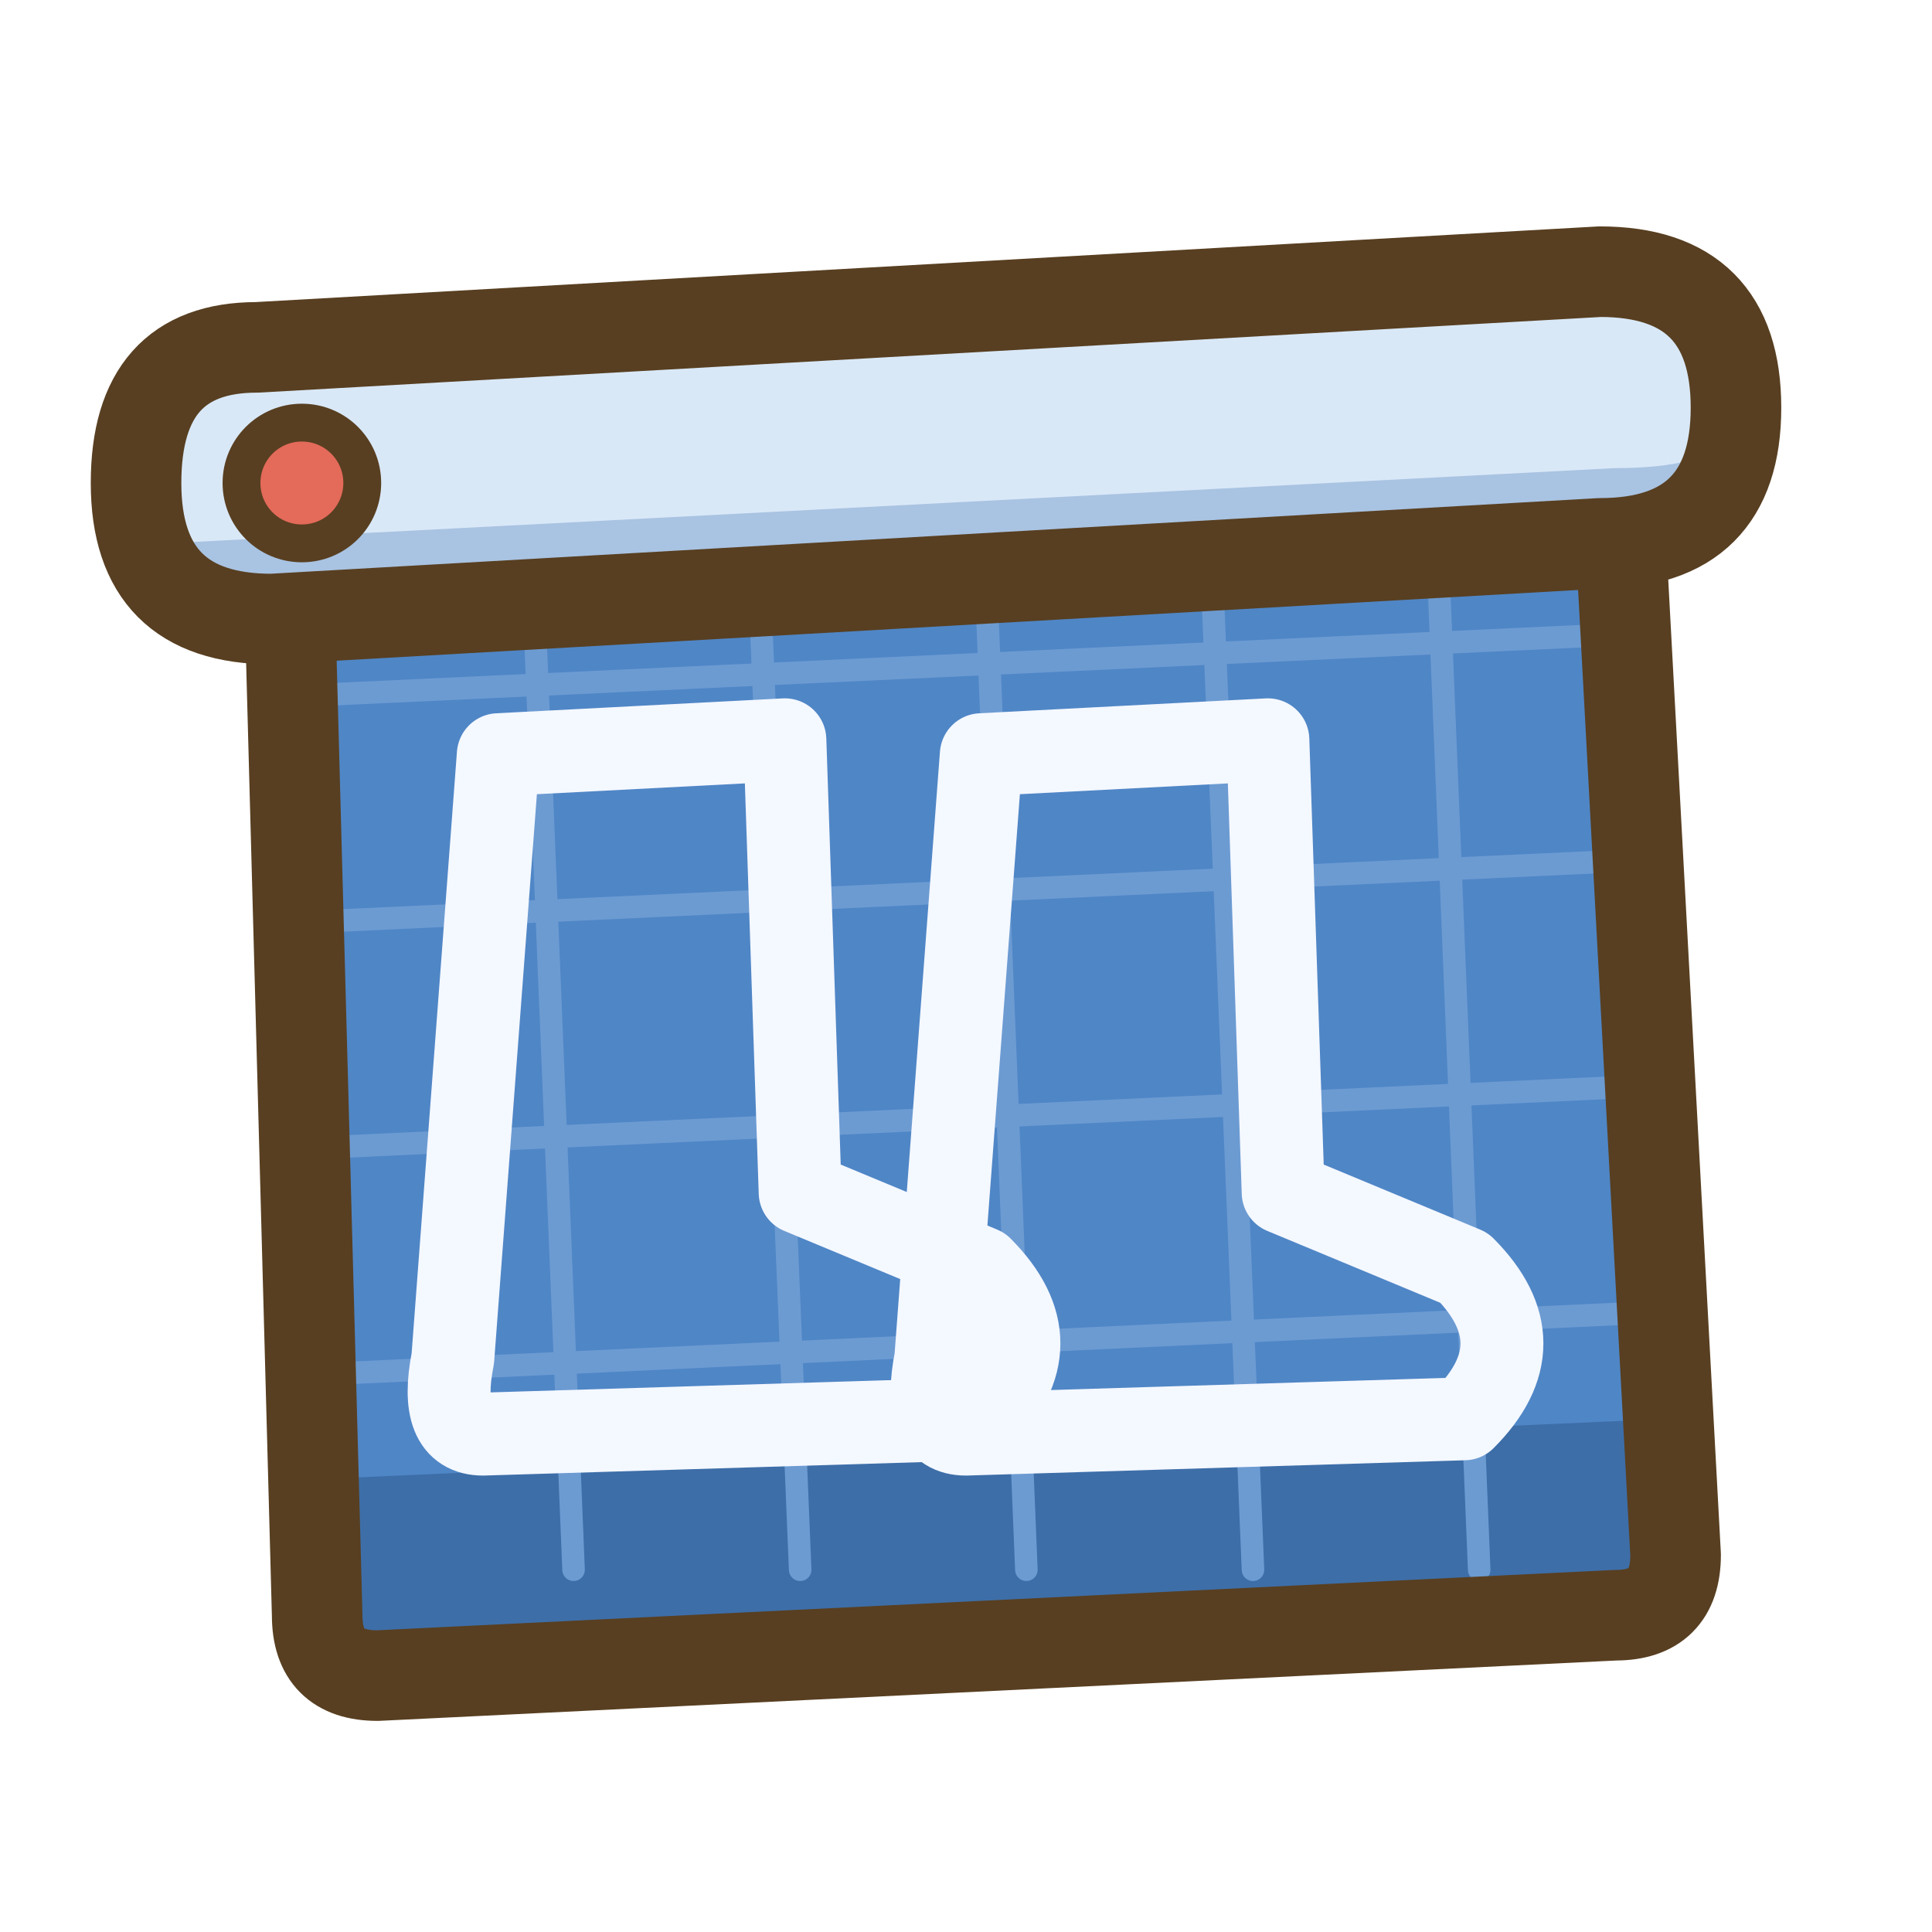
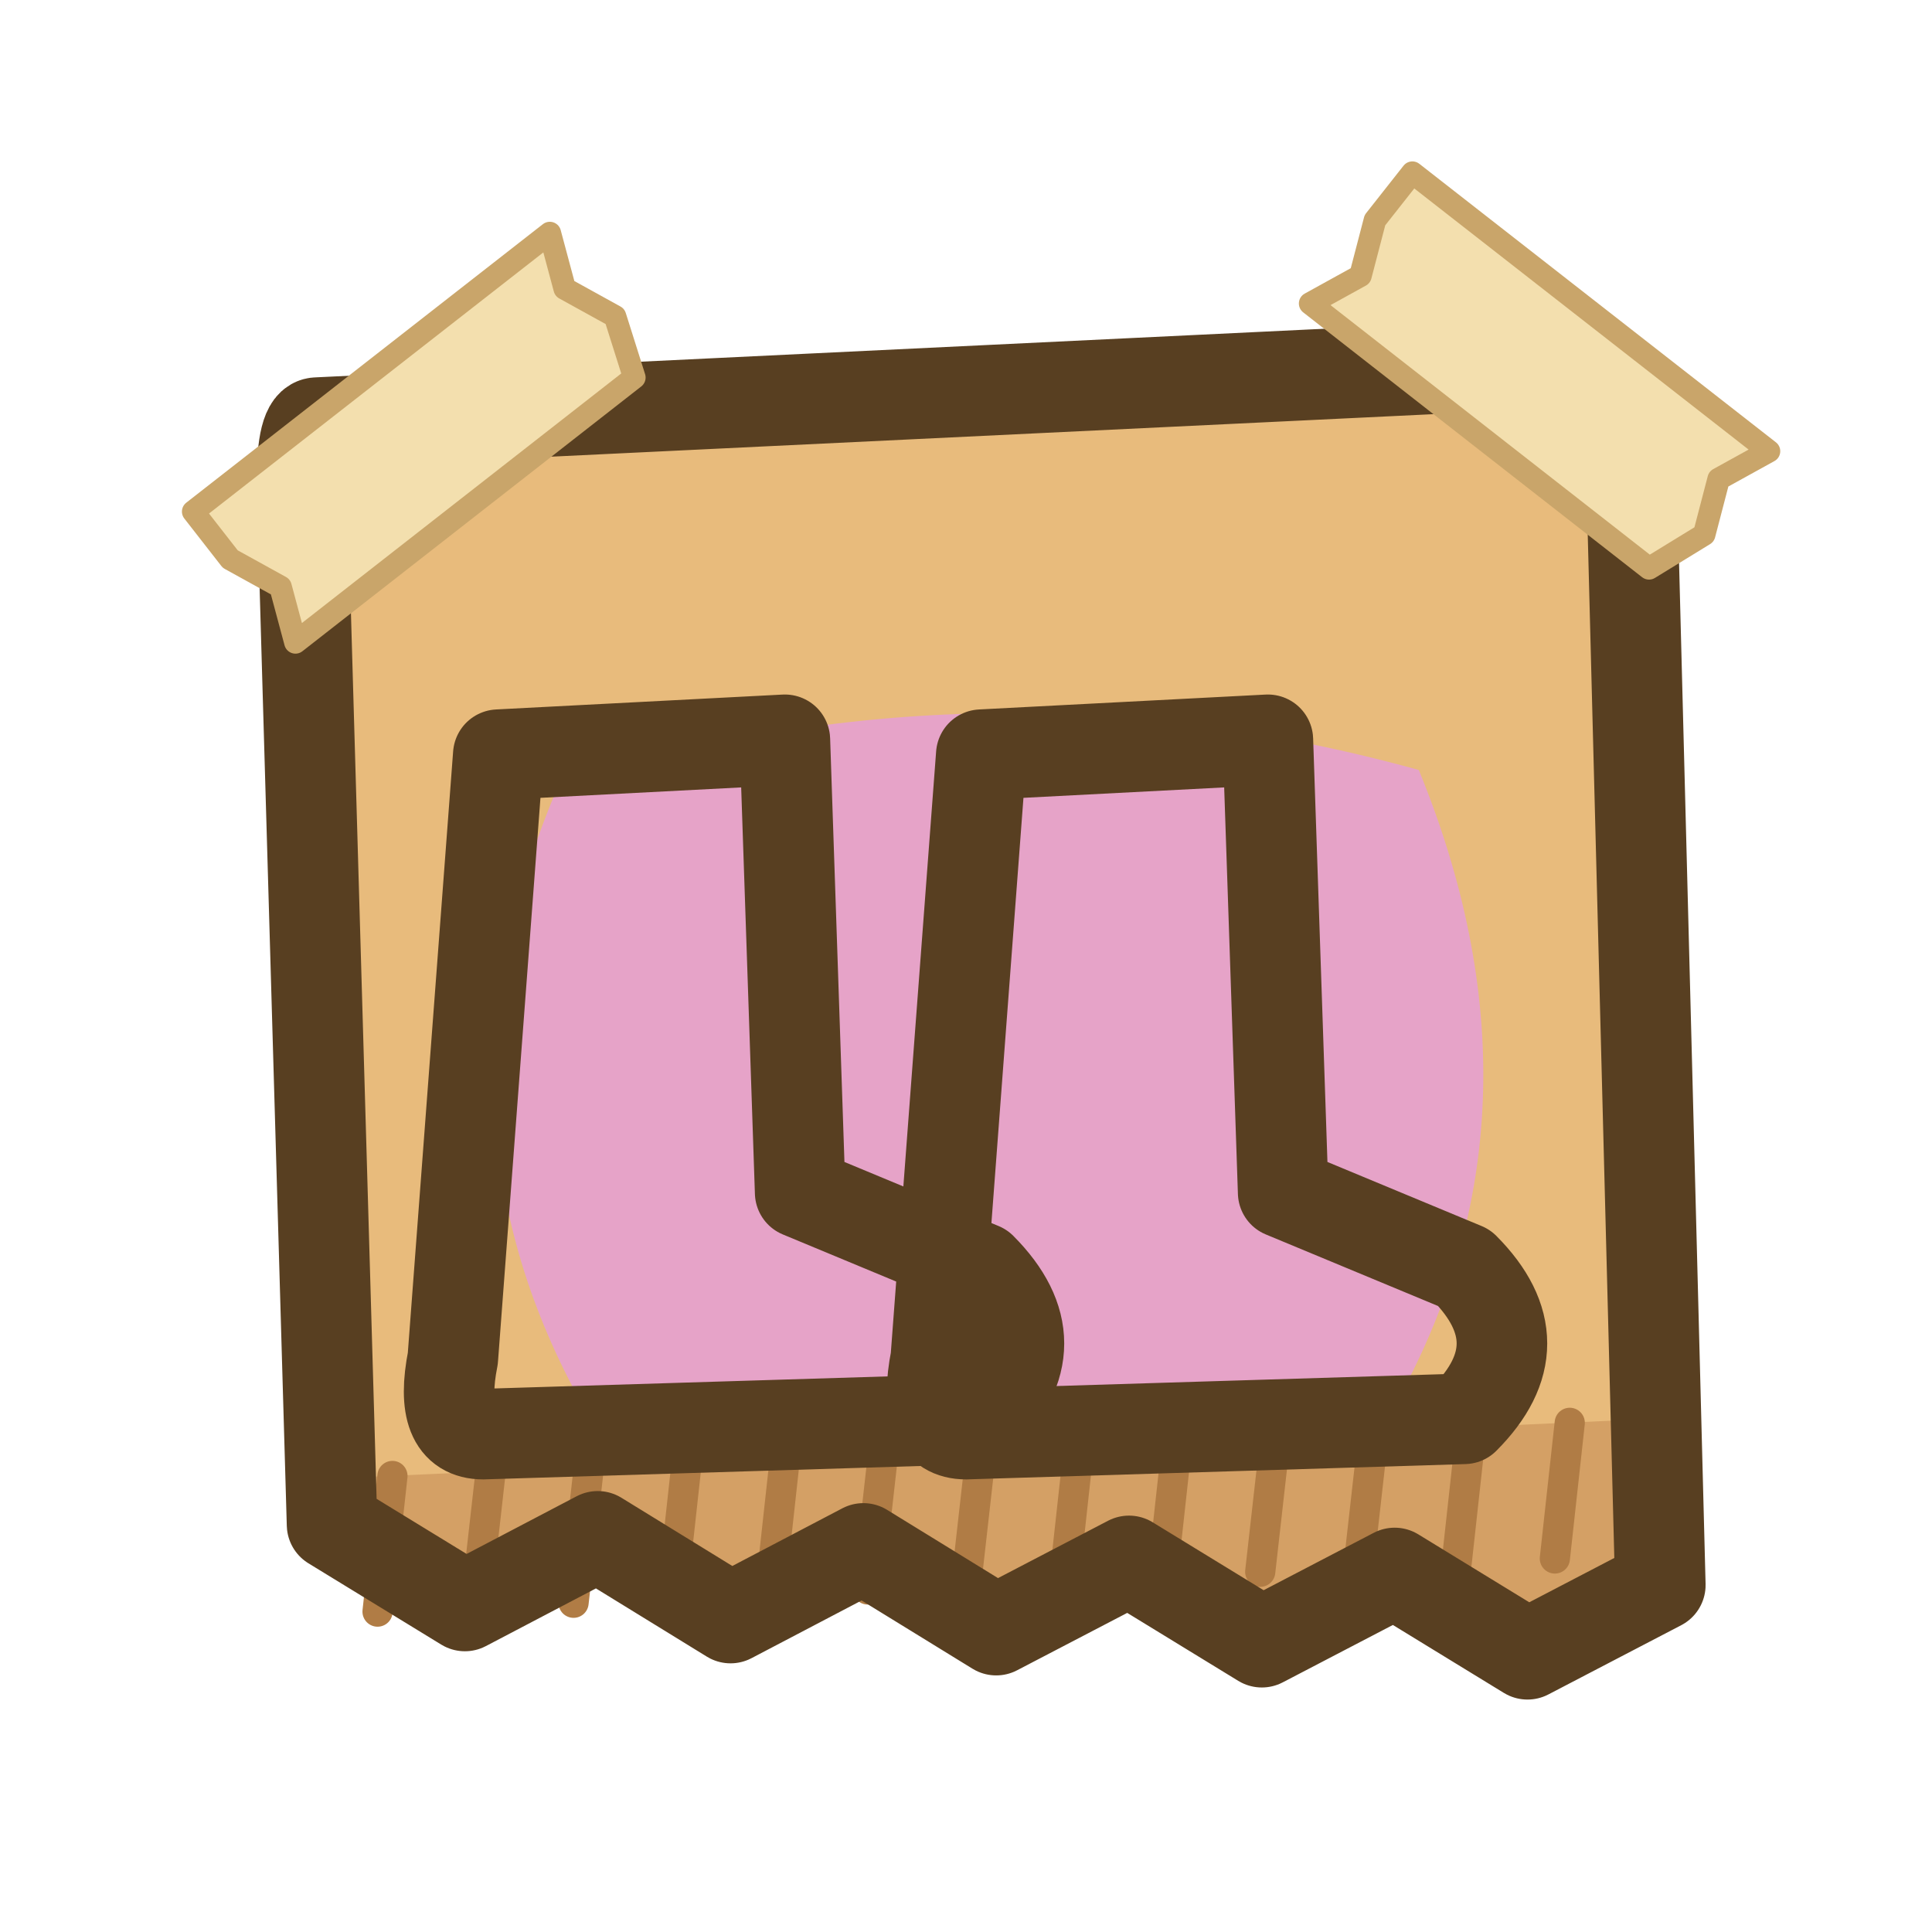
<svg xmlns="http://www.w3.org/2000/svg" width="48" height="48" viewBox="0 0 48 48">
-   <path d="M8.63 10.88 L38.63 9.38 Q40.13 9.38 40.13 10.88 L41.63 38.63 Q41.63 40.13 40.13 40.13 L9.38 41.63 Q7.88 41.63 7.88 40.13 L7.13 12.38 Q7.13 10.88 8.63 10.88 Z" fill="#4f86c6" />
-   <path d="M7.88 36.75 L41.44 35.25 L41.63 38.63 Q41.63 40.13 40.13 40.13 L9.38 41.63 Q7.88 41.63 7.88 40.13 Z" fill="#3d6ea8" />
-   <path d="M13.13 11.63 L14.25 39" fill="none" stroke="#6c9bd2" stroke-width="0.56" stroke-linejoin="round" stroke-linecap="round" />
-   <path d="M18.75 11.63 L19.88 39" fill="none" stroke="#6c9bd2" stroke-width="0.56" stroke-linejoin="round" stroke-linecap="round" />
-   <path d="M24.38 11.63 L25.5 39" fill="none" stroke="#6c9bd2" stroke-width="0.56" stroke-linejoin="round" stroke-linecap="round" />
-   <path d="M30 11.63 L31.13 39" fill="none" stroke="#6c9bd2" stroke-width="0.56" stroke-linejoin="round" stroke-linecap="round" />
-   <path d="M35.63 11.63 L36.75 39" fill="none" stroke="#6c9bd2" stroke-width="0.56" stroke-linejoin="round" stroke-linecap="round" />
-   <path d="M8.25 17.25 L40.5 15.75" fill="none" stroke="#6c9bd2" stroke-width="0.56" stroke-linejoin="round" stroke-linecap="round" />
-   <path d="M8.25 22.88 L40.5 21.38" fill="none" stroke="#6c9bd2" stroke-width="0.56" stroke-linejoin="round" stroke-linecap="round" />
-   <path d="M8.25 28.5 L40.5 27" fill="none" stroke="#6c9bd2" stroke-width="0.56" stroke-linejoin="round" stroke-linecap="round" />
-   <path d="M8.25 34.13 L40.5 32.63" fill="none" stroke="#6c9bd2" stroke-width="0.56" stroke-linejoin="round" stroke-linecap="round" />
-   <path d="M8.63 10.88 L38.63 9.38 Q40.13 9.38 40.13 10.88 L41.63 38.63 Q41.63 40.13 40.13 40.13 L9.38 41.63 Q7.88 41.63 7.88 40.13 L7.13 12.38 Q7.13 10.88 8.63 10.88 Z" fill="none" stroke="#583f21" stroke-width="2.25" stroke-linejoin="round" stroke-linecap="round" />
-   <path d="M6.38 8.63 L39.75 6.75 Q43.13 6.75 43.13 10.13 Q43.13 13.5 39.75 13.5 L6.75 15.38 Q3.38 15.38 3.38 12 Q3.38 8.63 6.38 8.63 Z" fill="#d9e8f7" />
-   <path d="M4.13 13.5 L40.13 11.63 Q42.38 11.63 42.94 10.88 Q42.75 13.5 39.75 13.5 L6.75 15.38 Q4.13 15.38 3.75 13.88 Z" fill="#a9c3e2" />
-   <path d="M6.38 8.63 L39.75 6.75 Q43.13 6.75 43.13 10.13 Q43.13 13.5 39.75 13.5 L6.75 15.38 Q3.38 15.38 3.38 12 Q3.38 8.63 6.38 8.63 Z" fill="none" stroke="#583f21" stroke-width="2.25" stroke-linejoin="round" stroke-linecap="round" />
-   <path d="M7.5 10.5 C8.33 10.5 9 11.17 9 12 C9 12.83 8.33 13.5 7.5 13.5 C6.67 13.5 6 12.83 6 12 C6 11.17 6.67 10.5 7.5 10.5 Z" fill="#e46a5a" stroke="#583f21" stroke-width="0.94" stroke-linejoin="round" stroke-linecap="round" />
-   <path d="M12.38 18.75 L19.5 18.38 L19.88 29.63 L24.38 31.5 Q26.25 33.38 24.38 35.25 L12 35.63 Q10.88 35.63 11.25 33.75 Z" fill="none" stroke="#f4f8ff" stroke-width="2.06" stroke-linejoin="round" stroke-linecap="round" />
-   <path d="M24.38 18.75 L31.5 18.38 L31.88 29.63 L36.38 31.5 Q38.25 33.38 36.38 35.25 L24 35.63 Q22.88 35.63 23.25 33.75 Z" fill="none" stroke="#f4f8ff" stroke-width="2.06" stroke-linejoin="round" stroke-linecap="round" />
+   <path d="M7.88 10.5 L39 9 Q40.5 9 40.5 10.5 L41.25 39.38 L41.25 39.38 L37.95 41.1 L34.65 39.08 L31.35 40.8 L28.05 38.78 L24.75 40.5 L21.45 38.47 L18.15 40.2 L14.85 38.17 L11.55 39.9 L8.25 37.88 L7.5 12 Q7.5 10.5 7.88 10.5 Z" fill="#e8bb7c" />
+   <path d="M7.88 36.75 L41.06 35.25 L41.25 39.38 L41.25 39.38 L37.95 41.1 L34.65 39.08 L31.35 40.8 L28.05 38.78 L24.75 40.5 L21.45 38.47 L18.15 40.2 L14.85 38.17 L11.55 39.9 L8.25 37.88 Z" fill="#d4a065" />
+   <path d="M9.75 36.67 L9.38 40.04" fill="none" stroke="#b07c45" stroke-width="0.75" stroke-linejoin="round" stroke-linecap="round" />
+   <path d="M12.19 36.56 L11.81 39.93" fill="none" stroke="#b07c45" stroke-width="0.75" stroke-linejoin="round" stroke-linecap="round" />
+   <path d="M14.63 36.45 L14.25 39.82" fill="none" stroke="#b07c45" stroke-width="0.75" stroke-linejoin="round" stroke-linecap="round" />
+   <path d="M17.06 36.34 L16.69 39.71" fill="none" stroke="#b07c45" stroke-width="0.75" stroke-linejoin="round" stroke-linecap="round" />
+   <path d="M19.5 36.23 L19.13 39.6" fill="none" stroke="#b07c45" stroke-width="0.75" stroke-linejoin="round" stroke-linecap="round" />
+   <path d="M21.94 36.12 L21.56 39.49" fill="none" stroke="#b07c45" stroke-width="0.75" stroke-linejoin="round" stroke-linecap="round" />
+   <path d="M24.38 36.01 L24 39.38" fill="none" stroke="#b07c45" stroke-width="0.75" stroke-linejoin="round" stroke-linecap="round" />
+   <path d="M26.81 35.9 L26.44 39.27" fill="none" stroke="#b07c45" stroke-width="0.75" stroke-linejoin="round" stroke-linecap="round" />
+   <path d="M29.25 35.79 L28.88 39.16" fill="none" stroke="#b07c45" stroke-width="0.75" stroke-linejoin="round" stroke-linecap="round" />
+   <path d="M31.69 35.68 L31.31 39.05" fill="none" stroke="#b07c45" stroke-width="0.75" stroke-linejoin="round" stroke-linecap="round" />
+   <path d="M34.13 35.57 L33.75 38.94" fill="none" stroke="#b07c45" stroke-width="0.75" stroke-linejoin="round" stroke-linecap="round" />
+   <path d="M36.56 35.46 L36.19 38.83" fill="none" stroke="#b07c45" stroke-width="0.75" stroke-linejoin="round" stroke-linecap="round" />
+   <path d="M39 35.35 L38.63 38.72" fill="none" stroke="#b07c45" stroke-width="0.75" stroke-linejoin="round" stroke-linecap="round" />
+   <path d="M7.88 10.5 L39 9 Q40.5 9 40.5 10.5 L41.25 39.38 L41.25 39.38 L37.95 41.1 L34.65 39.08 L31.35 40.8 L28.05 38.78 L24.75 40.5 L21.45 38.47 L18.15 40.2 L14.85 38.17 L11.55 39.9 L8.25 37.88 L7.5 12 Q7.5 10.5 7.88 10.5 Z" fill="none" stroke="#583f21" stroke-width="2.25" stroke-linejoin="round" stroke-linecap="round" />
+   <path d="M4.8 12.71 L13.66 5.79 L14.03 7.17 L15.28 7.86 L15.76 9.38 L7.34 15.96 L6.97 14.58 L5.72 13.89 Z" fill="#f3dfae" stroke="#c9a56a" stroke-width="0.56" stroke-linejoin="round" stroke-linecap="round" />
+   <path d="M35.09 4.29 L43.95 11.21 L42.7 11.9 L42.34 13.28 L40.97 14.12 L32.55 7.54 L33.8 6.85 L34.16 5.47 Z" fill="#f3dfae" stroke="#c9a56a" stroke-width="0.56" stroke-linejoin="round" stroke-linecap="round" />
+   <path d="M13.88 19.5 Q24.38 16.13 35.25 19.13 Q38.63 27.38 34.88 34.5 Q24 37.13 14.25 34.5 Q10.5 27.38 13.88 19.5 Z" fill="#e6a3c8" />
+   <path d="M12.38 18.75 L19.5 18.38 L19.88 29.63 L24.38 31.5 Q26.25 33.38 24.38 35.25 L12 35.63 Q10.88 35.63 11.25 33.75 Z" fill="none" stroke="#583f21" stroke-width="2.25" stroke-linejoin="round" stroke-linecap="round" />
+   <path d="M24.38 18.75 L31.5 18.38 L31.88 29.63 L36.38 31.5 Q38.25 33.38 36.38 35.25 L24 35.63 Q22.88 35.63 23.25 33.75 Z" fill="none" stroke="#583f21" stroke-width="2.25" stroke-linejoin="round" stroke-linecap="round" />
</svg>
